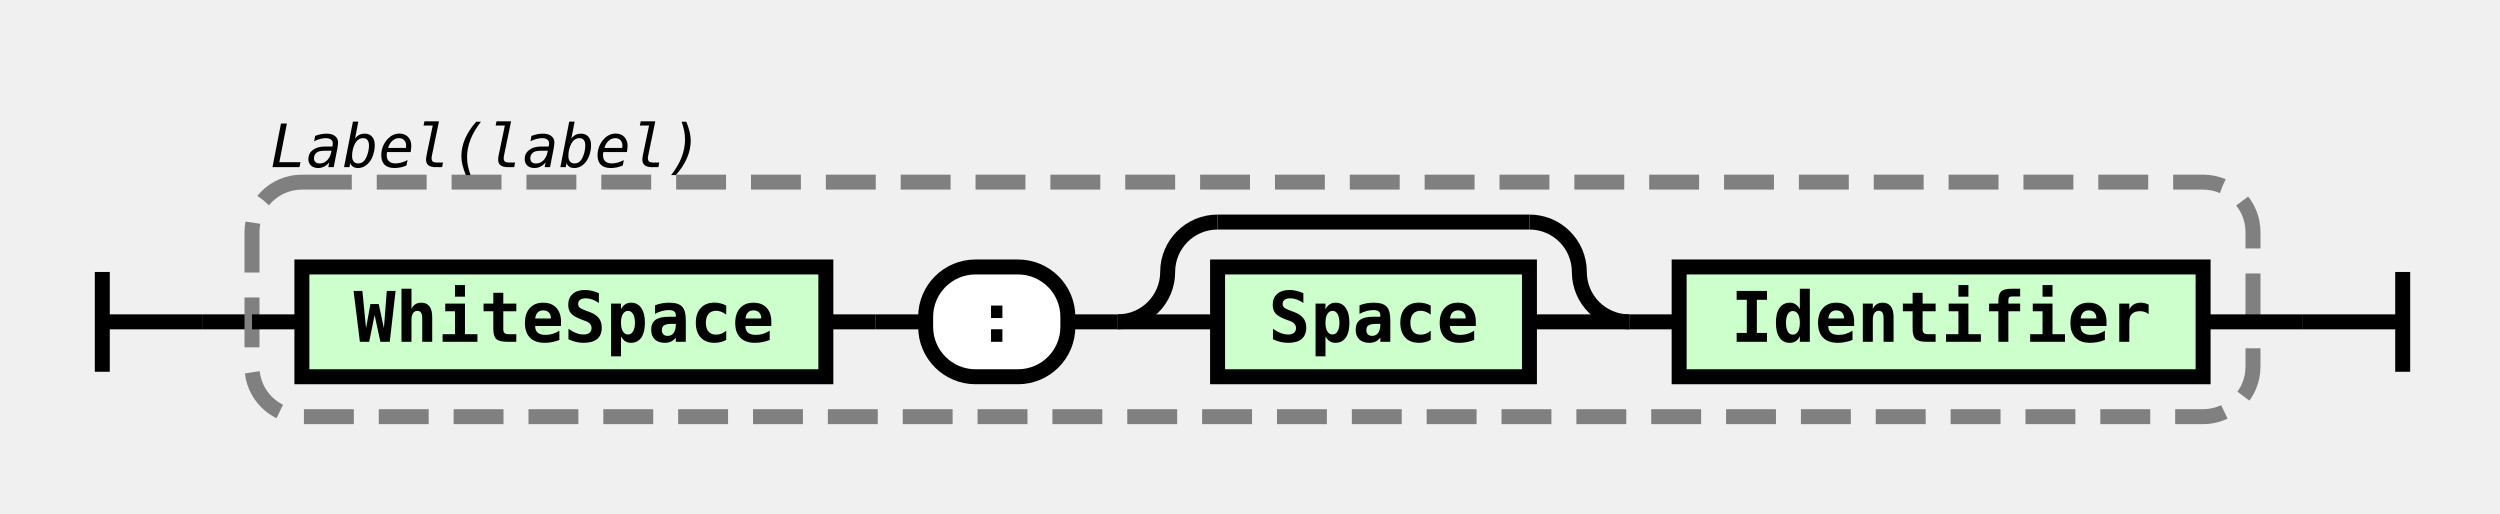
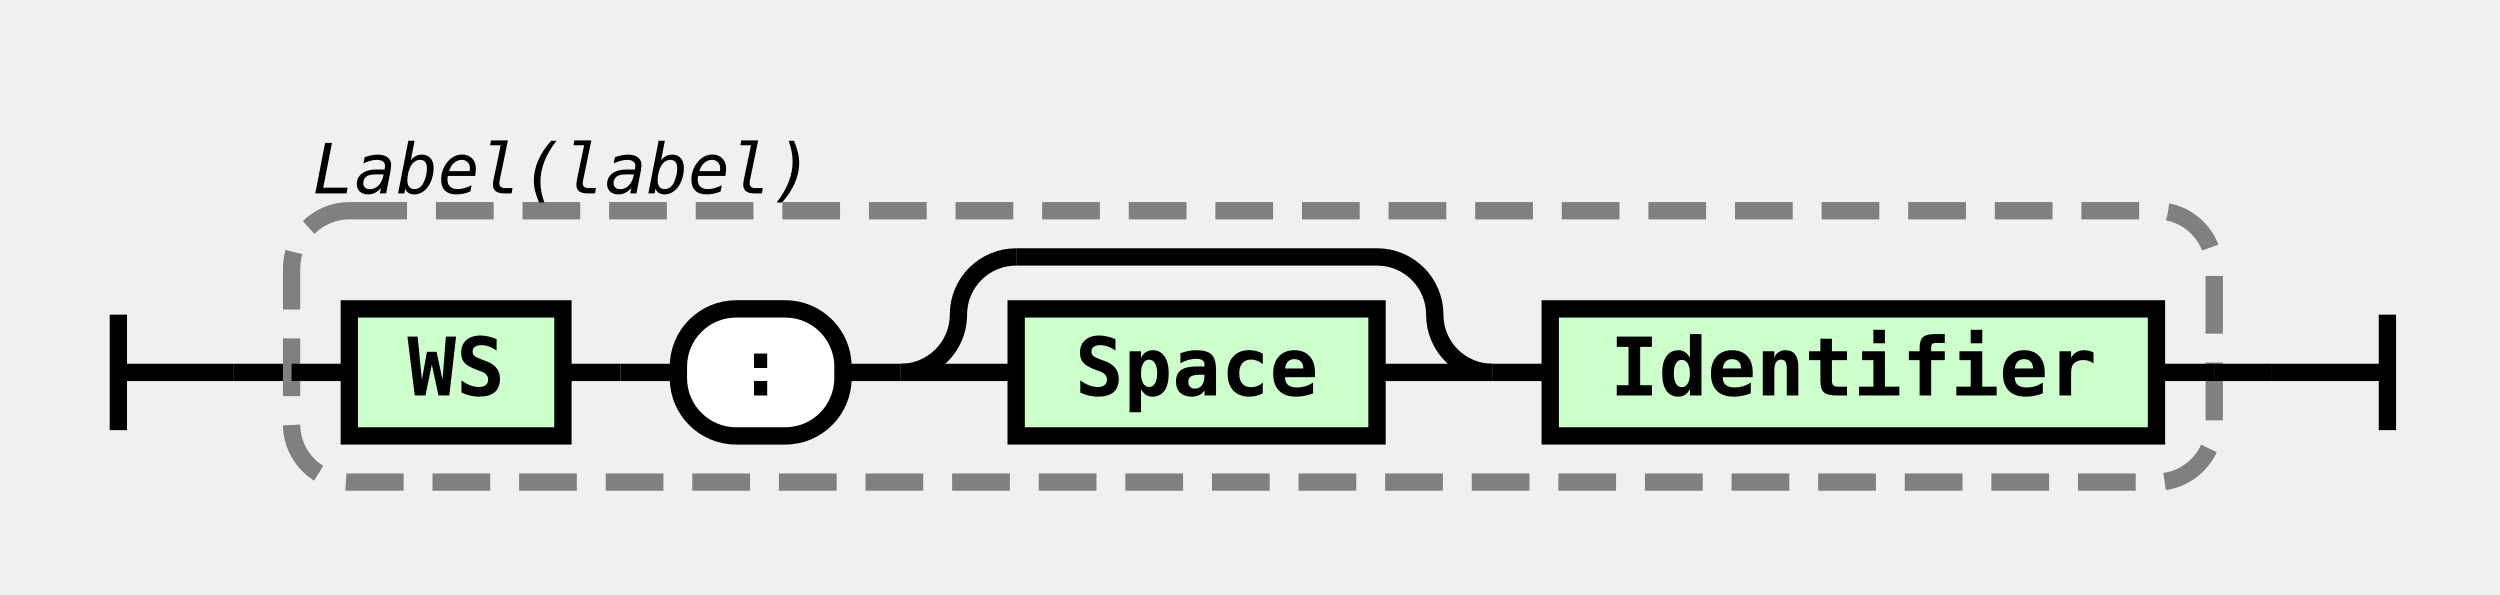
- <svg xmlns="http://www.w3.org/2000/svg" class="railroad-diagram" width="501" height="103" viewBox="0 0 501 103">
+ <svg xmlns="http://www.w3.org/2000/svg" class="railroad-diagram" width="433" height="103" viewBox="0 0 433 103">
  <g transform="translate(.5 .5)">
    <g class="Start">
      <path d="M20 54v20m0 -10h20" />
    </g>
    <path d="M40 64h10" />
    <g class="Group rule">
      <path d="M50 64h0" />
-       <path d="M451 64h0" />
-       <rect x="50" y="36" width="401" height="47" rx="10" ry="10" class="group-box" />
+       <path d="M383 64h0" />
+       <rect x="50" y="36" width="333" height="47" rx="10" ry="10" class="group-box" />
      <g class="Sequence">
        <path d="M50 64h10" />
-         <path d="M441 64h10" />
-         <path d="M165 64h10" />
+         <path d="M373 64h10" />
+         <path d="M97 64h10" />
        <g class="non-terminal rule-ref">
          <path d="M60 64h0" />
-           <path d="M165 64h0" />
-           <rect x="60" y="53" width="105" height="22" />
-           <text x="112.5" y="68">WhiteSpace</text>
+           <path d="M97 64h0" />
+           <rect x="60" y="53" width="37" height="22" />
+           <text x="78.5" y="68">WS</text>
        </g>
-         <path d="M175 64h10" />
-         <path d="M213.5 64h10" />
+         <path d="M107 64h10" />
+         <path d="M145.5 64h10" />
        <g class="terminal literal">
-           <path d="M185 64h0" />
-           <path d="M213.5 64h0" />
-           <rect x="185" y="53" width="28.5" height="22" rx="10" ry="10" />
-           <text x="199.25" y="68">:</text>
+           <path d="M117 64h0" />
+           <path d="M145.5 64h0" />
+           <rect x="117" y="53" width="28.5" height="22" rx="10" ry="10" />
+           <text x="131.25" y="68">:</text>
        </g>
        <g class="Choice">
-           <path d="M223.5 64h0" />
-           <path d="M326 64h0" />
-           <path d="M223.5 64a10 10 0 0 0 10 -10v0a10 10 0 0 1 10 -10" />
+           <path d="M155.5 64h0" />
+           <path d="M258 64h0" />
+           <path d="M155.5 64a10 10 0 0 0 10 -10v0a10 10 0 0 1 10 -10" />
          <g class="Skip">
-             <path d="M243.5 44h62.5" />
+             <path d="M175.5 44h62.5" />
          </g>
-           <path d="M306 44a10 10 0 0 1 10 10v0a10 10 0 0 0 10 10" />
-           <path d="M223.5 64h20" />
+           <path d="M238 44a10 10 0 0 1 10 10v0a10 10 0 0 0 10 10" />
+           <path d="M155.5 64h20" />
          <g class="non-terminal rule-ref">
-             <path d="M243.5 64h0" />
-             <path d="M306 64h0" />
-             <rect x="243.5" y="53" width="62.5" height="22" />
-             <text x="274.75" y="68">Space</text>
+             <path d="M175.5 64h0" />
+             <path d="M238 64h0" />
+             <rect x="175.5" y="53" width="62.5" height="22" />
+             <text x="206.75" y="68">Space</text>
          </g>
-           <path d="M306 64h20" />
+           <path d="M238 64h20" />
        </g>
-         <path d="M326 64h10" />
+         <path d="M258 64h10" />
        <g class="non-terminal rule-ref">
-           <path d="M336 64h0" />
-           <path d="M441 64h0" />
-           <rect x="336" y="53" width="105" height="22" />
-           <text x="388.5" y="68">Identifier</text>
+           <path d="M268 64h0" />
+           <path d="M373 64h0" />
+           <rect x="268" y="53" width="105" height="22" />
+           <text x="320.5" y="68">Identifier</text>
        </g>
      </g>
      <g class="comment">
        <path d="M50 28h0" />
        <path d="M144 28h0" />
        <text x="97" y="33" class="comment">Label(label)</text>
      </g>
    </g>
-     <path d="M451 64h10" />
-     <path class="End" d="M 461 64 h 20 m 0 -10 v 20" />
+     <path d="M383 64h10" />
+     <path class="End" d="M 393 64 h 20 m 0 -10 v 20" />
  </g>
  <style>  svg {
    background-color: hsl(30,20%,95%);
  }
  path {
    stroke-width: 3;
    stroke: black;
    fill: rgba(0,0,0,0);
  }
  text {
    font: bold 14px monospace;
    text-anchor: middle;
    white-space: pre;
  }
  text.diagram-text {
    font-size: 12px;
  }
  text.diagram-arrow {
    font-size: 16px;
  }
  text.label {
    text-anchor: start;
  }
  text.comment {
    font: italic 12px monospace;
  }
  g.non-terminal text {
    /*font-style: italic;*/
  }
  rect {
    stroke-width: 3;
    stroke: black;
    fill: hsl(120,100%,90%);
  }
  rect.group-box {
    stroke: gray;
    stroke-dasharray: 10 5;
    fill: none;
  }
  g.literal rect {
    fill: #fff;
  }
  path.diagram-text {
    stroke-width: 3;
    stroke: black;
    fill: white;
    cursor: help;
  }
  .decision path {
    fill: #ccc;
  }
  g.diagram-text:hover path.diagram-text {
    fill: #eee;
  }
  text.repeat-text {
    font: italic 12px monospace;
    text-anchor: end;
  }
  .repeat-box &gt; rect.group-box {
    stroke: gray;
    stroke-width: 2;
    stroke-dasharray: 1 5;
    fill: none;
  }
  .delimiter &gt; rect.group-box {
    stroke: gray;
    stroke-width: 2;
    stroke-dasharray: 1 5;
    fill: none;
  }

</style>
</svg>
